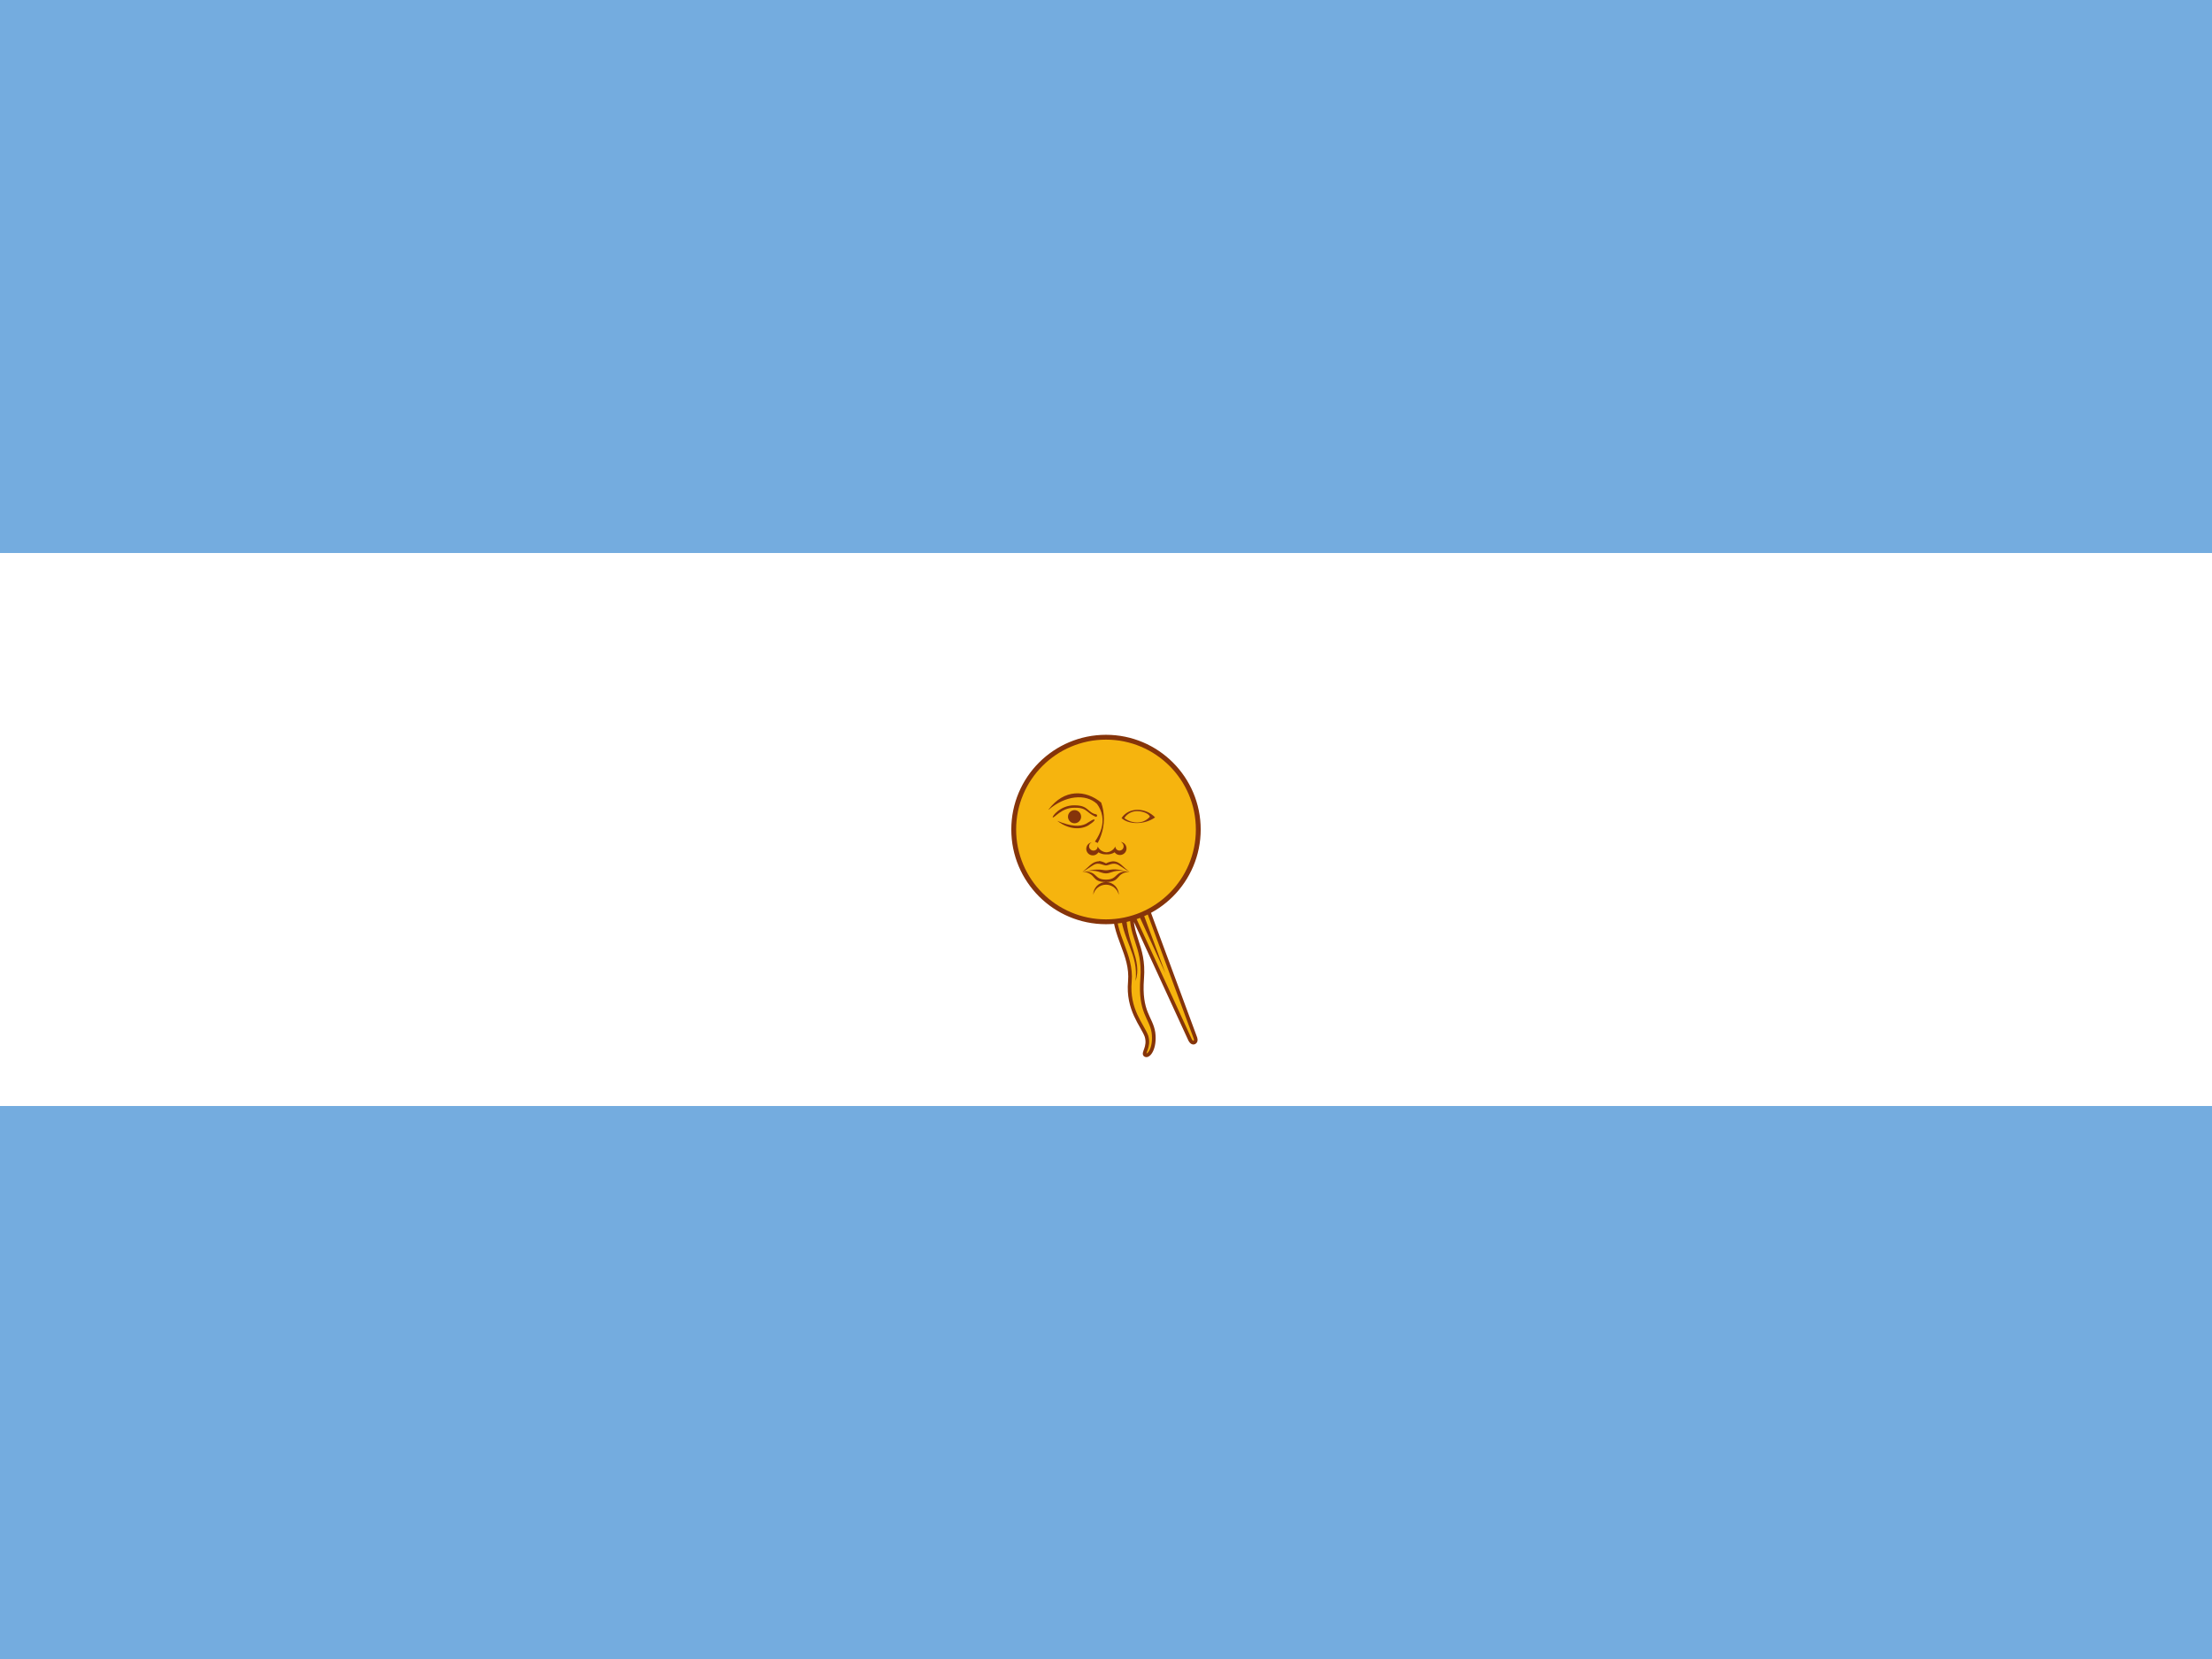
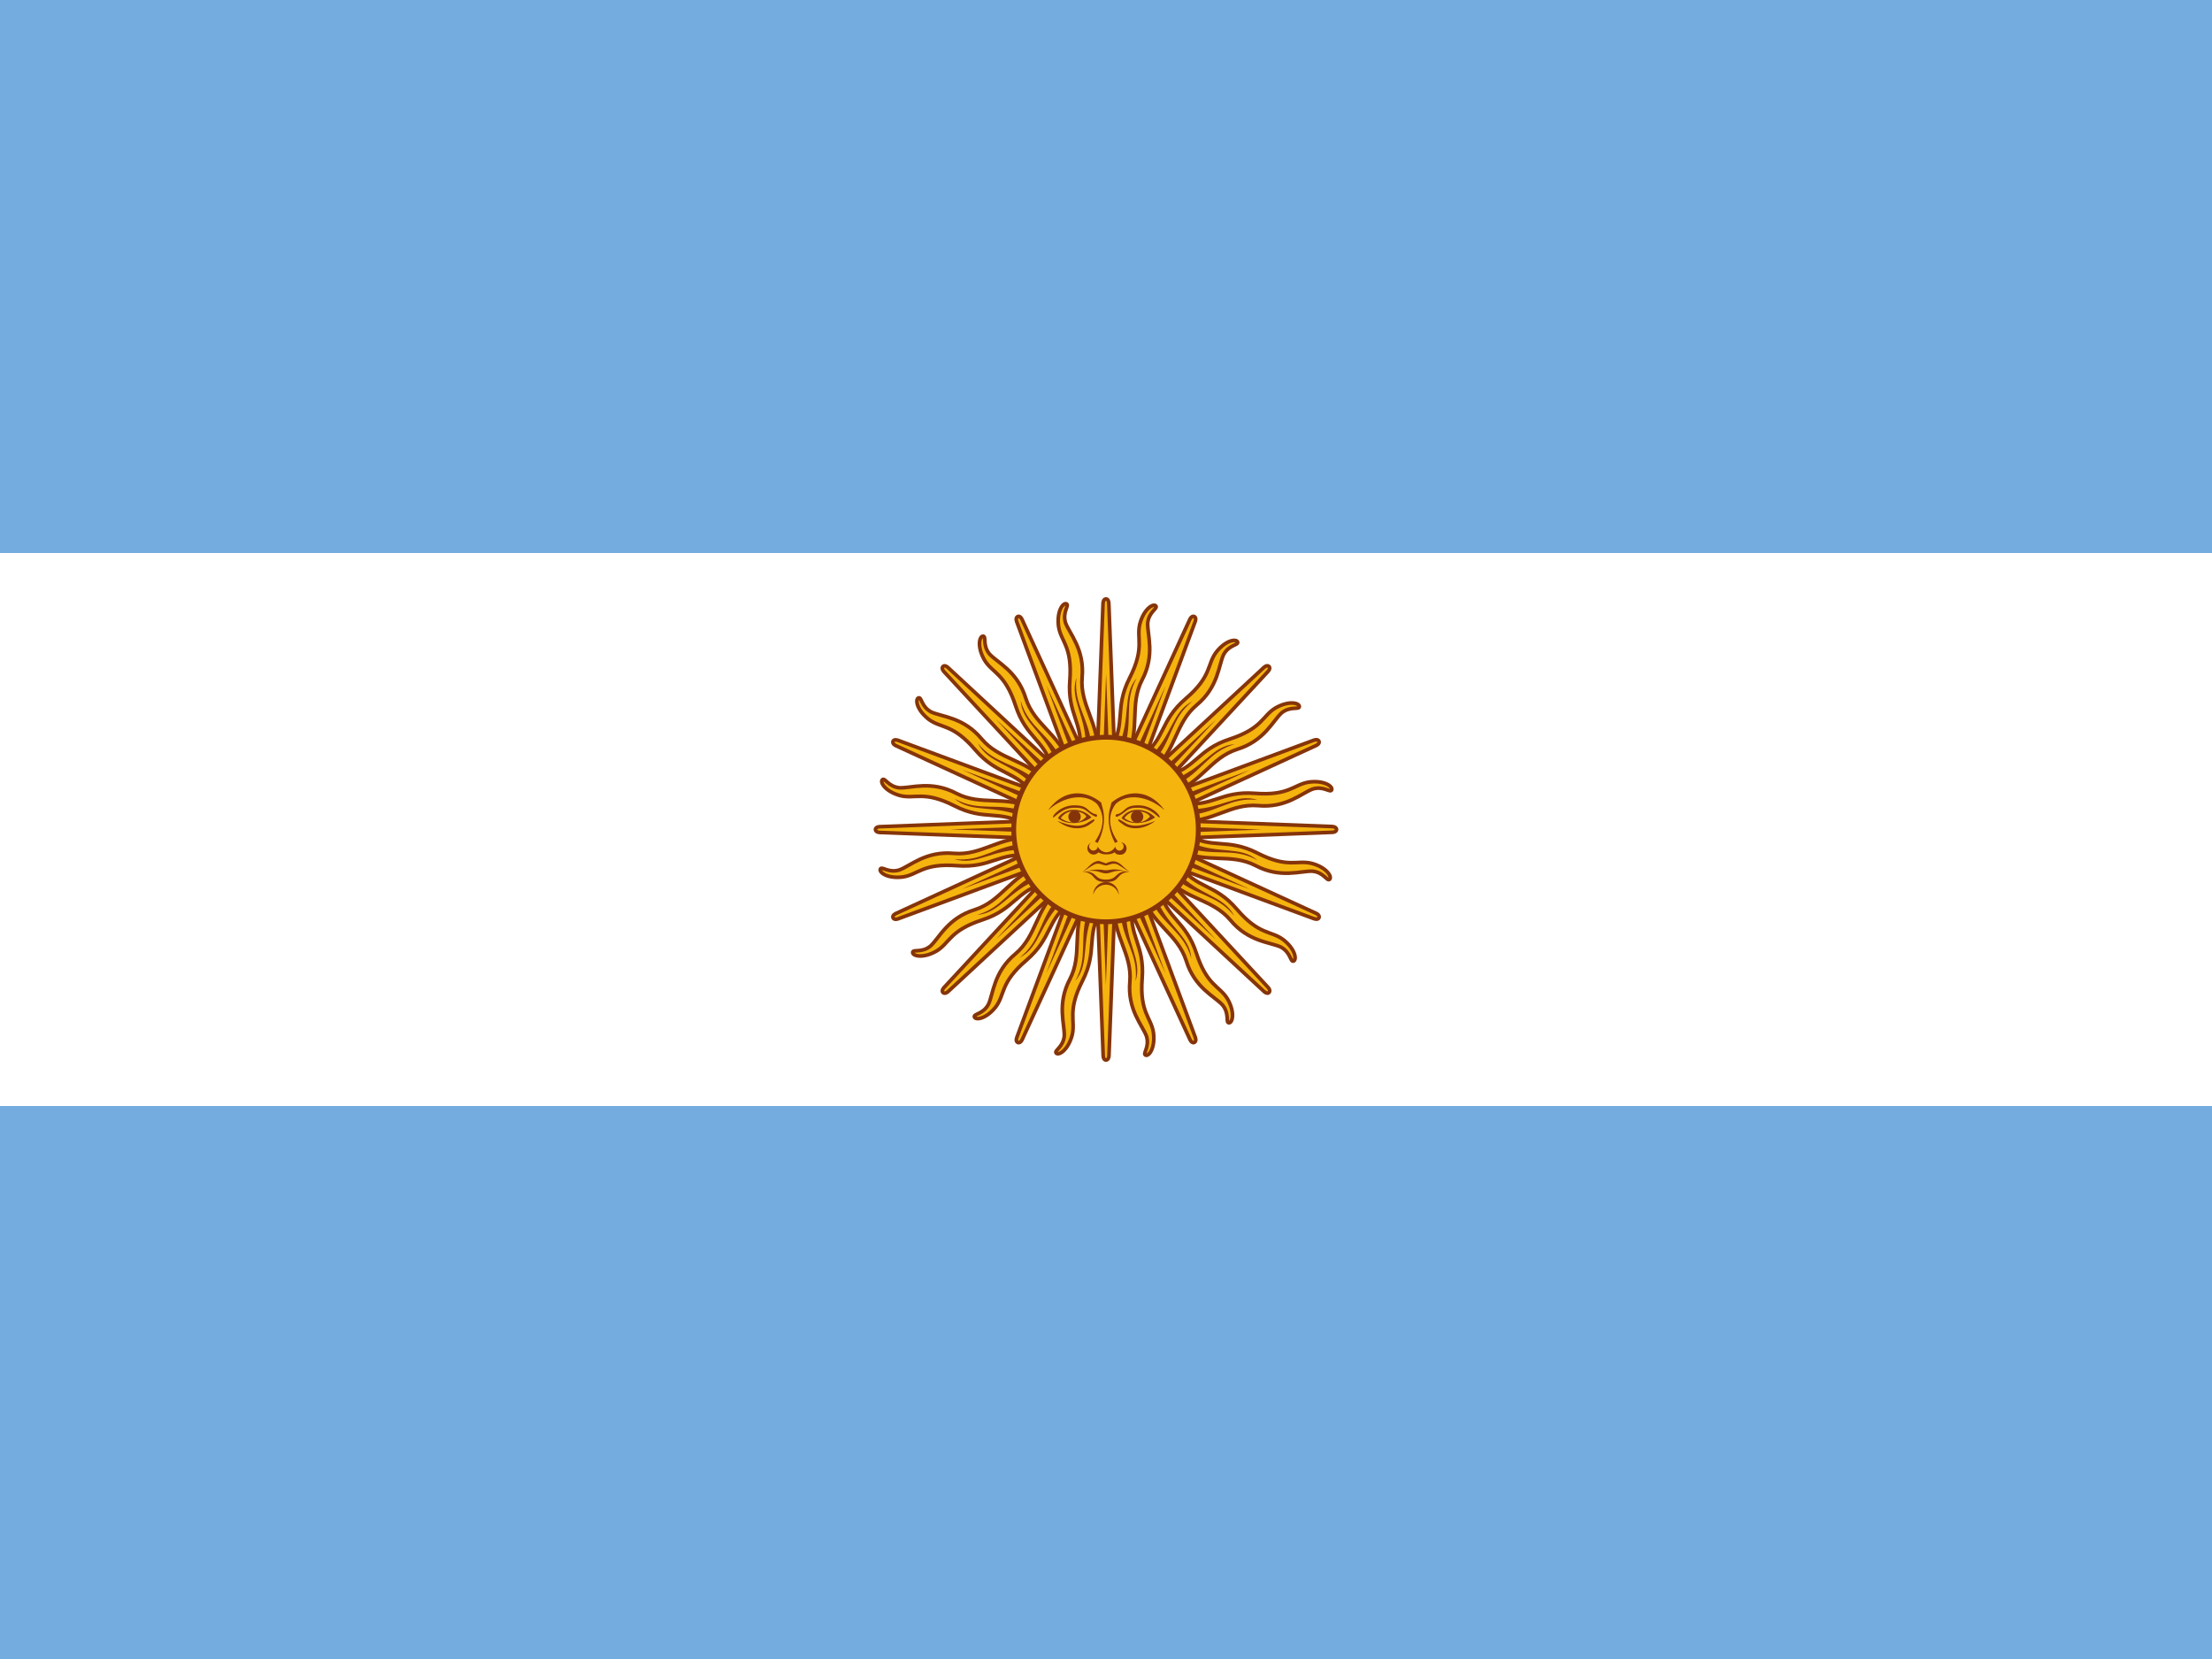
- <svg xmlns="http://www.w3.org/2000/svg" id="flag-icons-ar" viewBox="0 0 640 480">
+ <svg xmlns="http://www.w3.org/2000/svg" xmlns:xlink="http://www.w3.org/1999/xlink" id="flag-icons-ar" viewBox="0 0 640 480">
  <path fill="#74acdf" d="M0 0h640v480H0z" />
  <path fill="#fff" d="M0 160h640v160H0z" />
-   <g transform="translate(-64) scale(.96)">
-     <path fill="#f6b40e" stroke="#85340a" stroke-width="1.1" d="m396.8 251.3 28.5 62s.5 1.2 1.3.9c.8-.4.3-1.5.3-1.5l-23.7-64m-.7 24.1c-.4 9.4 5.4 14.6 4.7 23-.8 8.5 3.8 13.2 5 16.5 1 3.3-1.3 5.2-.3 5.7s3-2.1 2.4-6.8c-.7-4.6-4.2-6-3.4-16.3.8-10.3-4.2-12.7-3-22" />
-     <use width="100%" height="100%" transform="rotate(22.5 400 250)" />
-     <use width="100%" height="100%" transform="rotate(45 400 250)" />
-     <use width="100%" height="100%" transform="rotate(67.5 400 250)" />
-     <path fill="#85340a" d="M404.3 274.4c.5 9 5.6 13 4.6 21.3 2.2-6.5-3.1-11.6-2.8-21.2m-7.7-23.8 19.5 42.6-16.3-43.9" />
-     <use width="100%" height="100%" transform="rotate(22.5 400 250)" />
-     <use width="100%" height="100%" transform="rotate(45 400 250)" />
-     <use width="100%" height="100%" transform="rotate(67.5 400 250)" />
+   <g id="c" transform="translate(-64) scale(.96)">
+     <path id="a" fill="#f6b40e" stroke="#85340a" stroke-width="1.1" d="m396.8 251.3 28.5 62s.5 1.2 1.3.9c.8-.4.3-1.6.3-1.6l-23.7-64m-.7 24.2c-.4 9.4 5.4 14.6 4.7 23-.8 8.5 3.8 13.2 5 16.5 1 3.3-1.2 5.2-.3 5.7 1 .5 3-2.1 2.4-6.8-.7-4.6-4.2-6-3.4-16.3.8-10.3-4.2-12.7-3-22" />
+     <use xlink:href="#a" width="100%" height="100%" transform="rotate(22.5 400 250)" />
+     <use xlink:href="#a" width="100%" height="100%" transform="rotate(45 400 250)" />
+     <use xlink:href="#a" width="100%" height="100%" transform="rotate(67.5 400 250)" />
+     <path id="b" fill="#85340a" d="M404.3 274.4c.5 9 5.6 13 4.6 21.3 2.2-6.5-3.1-11.6-2.8-21.2m-7.7-23.8 19.5 42.6-16.3-43.9" />
+     <use xlink:href="#b" width="100%" height="100%" transform="rotate(22.5 400 250)" />
+     <use xlink:href="#b" width="100%" height="100%" transform="rotate(45 400 250)" />
+     <use xlink:href="#b" width="100%" height="100%" transform="rotate(67.5 400 250)" />
  </g>
-   <use width="100%" height="100%" transform="rotate(90 320 240)" />
-   <use width="100%" height="100%" transform="rotate(180 320 240)" />
-   <use width="100%" height="100%" transform="rotate(-90 320 240)" />
+   <use xlink:href="#c" width="100%" height="100%" transform="rotate(90 320 240)" />
+   <use xlink:href="#c" width="100%" height="100%" transform="rotate(180 320 240)" />
+   <use xlink:href="#c" width="100%" height="100%" transform="rotate(-90 320 240)" />
  <circle cx="320" cy="240" r="26.7" fill="#f6b40e" stroke="#85340a" stroke-width="1.4" />
-   <path fill="#843511" d="M329.1 234.3c-1.8 0-3.6.8-4.6 2.4 2 1.9 6.6 2 9.7-.2a7 7 0 0 0-5.1-2.2zm0 .4c1.7 0 3.4.8 3.6 1.6-2 2.3-5.3 2-7.4.4a4.3 4.3 0 0 1 3.8-2z" />
-   <use width="100%" height="100%" transform="matrix(-1 0 0 1 640.2 0)" />
-   <use width="100%" height="100%" transform="matrix(-1 0 0 1 640.2 0)" />
-   <use width="100%" height="100%" transform="translate(18.1)" />
-   <use width="100%" height="100%" transform="matrix(-1 0 0 1 640.2 0)" />
-   <path fill="#85340a" d="M316 243.7a1.9 1.9 0 1 0 1.8 2.9 4 4 0 0 0 2.2.6h.2a3.9 3.9 0 0 0 2.3-.6 1.9 1.9 0 1 0 1.8-3c.5.3.8.7.8 1.3 0 .6-.5 1.2-1.2 1.2a1.2 1.2 0 0 1-1.2-1.2 3 3 0 0 1-2.6 1.7 3 3 0 0 1-2.5-1.7 1.2 1.2 0 0 1-1.3 1.2c-.6 0-1.2-.6-1.2-1.2s.3-1 .8-1.2zm2 5.5c-2.1 0-3 1.8-4.8 3 1-.4 1.9-1.2 3.3-2s2.7.2 3.5.2c.8 0 2-1 3.5-.2 1.4.8 2.3 1.6 3.3 2-1.9-1.2-2.7-3-4.8-3a5.5 5.5 0 0 0-2 .6 5.5 5.5 0 0 0-2-.7z" />
-   <path fill="#85340a" d="M317.2 251.6c-.8 0-1.8.2-3.4.6 3.7-.8 4.5.5 6.2.5 1.6 0 2.4-1.3 6.1-.5-4-1.2-4.9-.4-6.1-.4-.8 0-1.4-.3-2.8-.2z" />
-   <path fill="#85340a" d="M314 252.2h-.8c4.3.5 2.3 3 6.8 3s2.5-2.5 6.8-3c-4.5-.4-3.1 2.3-6.8 2.3-3.5 0-2.4-2.3-6-2.3zm9.7 6.7a3.7 3.7 0 0 0-7.4 0 3.8 3.8 0 0 1 7.4 0z" />
-   <path fill="#85340a" d="M303.4 234.3c4.7-4.1 10.7-4.8 14-1.7a8 8 0 0 1 1.5 3.5c.4 2.3-.3 4.8-2.1 7.4l.8.4a14.6 14.6 0 0 0 1.6-9.4 13.3 13.3 0 0 0-.6-2.3c-4.5-3.7-10.7-4-15.2 2z" />
-   <path fill="#85340a" d="M310.8 233c2.7 0 3.3.7 4.5 1.7 1.2 1 1.9.8 2 1 .3.2 0 .8-.3.6-.5-.2-1.3-.6-2.5-1.6s-2.5-1-3.7-1c-3.7 0-5.7 3-6.2 2.8-.3-.2 2.1-3.5 6.2-3.5z" />
-   <use width="100%" height="100%" transform="translate(-18.4)" />
-   <circle cx="310.9" cy="236.3" r="1.9" fill="#85340a" />
-   <path fill="#85340a" d="M305.9 237.5c3.5 2.7 7 2.5 9 1.3 2-1.3 2-1.7 1.6-1.7-.4 0-.8.4-2.4 1.3-1.7.8-4.1.8-8.2-.9z" />
+   <path id="h" fill="#843511" stroke-width="1" d="M329 234.3c-1.7 0-3.5.8-4.5 2.4 2 1.9 6.6 2 9.7-.2a7 7 0 0 0-5.1-2.2zm0 .4c1.8 0 3.5.8 3.7 1.6-2 2.3-5.3 2-7.4.4 1-1.4 2.4-2 3.8-2z" />
+   <path id="e" fill="#85340a" stroke-width="1" d="M303.4 234.3c4.7-4.1 10.7-4.8 14-1.7a8 8 0 0 1 1.5 3.4c.4 2.4-.3 4.9-2.1 7.5l.8.4c1.6-3.1 2.2-6.3 1.6-9.4l-.6-2.3c-4.5-3.7-10.7-4-15.2 2z" />
+   <path id="d" fill="#85340a" stroke-width="1" d="M310.8 233c2.7 0 3.3.6 4.5 1.7 1.2 1 1.9.8 2 1 .3.2 0 .8-.3.6-.5-.2-1.3-.6-2.5-1.6s-2.5-1-3.7-1c-3.7 0-5.7 3-6.1 2.8-.5-.2 2-3.5 6.1-3.5z" />
+   <circle id="f" cx="310.9" cy="236.3" r="1.8" fill="#85340a" stroke-width="1" />
+   <path id="g" fill="#85340a" stroke-width="1" d="M305.9 237.5c3.5 2.7 7 2.5 9 1.3 2-1.3 2-1.7 1.6-1.7-.4 0-.8.4-2.4 1.3-1.7.8-4.1.8-8.2-.9z" />
+   <use xlink:href="#d" width="100%" height="100%" transform="matrix(-1 0 0 1 640.2 0)" />
+   <use xlink:href="#e" width="100%" height="100%" transform="matrix(-1 0 0 1 640.2 0)" />
+   <use xlink:href="#f" width="100%" height="100%" transform="translate(18.1)" />
+   <use xlink:href="#g" width="100%" height="100%" transform="matrix(-1 0 0 1 640.2 0)" />
+   <path fill="#85340a" d="M316 243.7a1.8 1.8 0 1 0 1.8 2.9 4 4 0 0 0 2.2.6h.2c.6 0 1.6-.1 2.3-.6.3.5.9.7 1.5.7a1.8 1.8 0 0 0 .3-3.6c.5.2.8.6.8 1.2a1.2 1.2 0 0 1-2.4 0 3 3 0 0 1-2.6 1.7 3 3 0 0 1-2.5-1.7c0 .7-.6 1.2-1.3 1.2-.6 0-1.2-.6-1.2-1.2s.3-1 .8-1.2zM318 249.1c-2.1 0-3 2-4.8 3.1 1-.4 1.8-1.2 3.3-2 1.4-.8 2.6.2 3.5.2.8 0 2-1 3.5-.2 1.4.8 2.3 1.6 3.3 2-1.9-1.2-2.7-3-4.8-3-.4 0-1.2.2-2 .6l-2-.7z" />
+   <path fill="#85340a" d="M317.2 251.6c-.8 0-1.8.2-3.4.6 3.7-.8 4.5.5 6.2.5 1.6 0 2.5-1.3 6.1-.5-4-1.2-4.9-.4-6.1-.4-.8 0-1.4-.3-2.8-.2z" />
+   <path fill="#85340a" d="M314 252.2h-.8c4.3.5 2.3 3 6.8 3s2.5-2.5 6.8-3c-4.5-.4-3.1 2.3-6.8 2.3-3.5 0-2.4-2.3-6-2.3z" />
+   <path fill="#85340a" d="M323.7 258.9a3.7 3.7 0 0 0-7.4 0 3.8 3.8 0 0 1 7.4 0z" />
+   <use xlink:href="#h" width="100%" height="100%" transform="translate(-18.4)" />
</svg>
